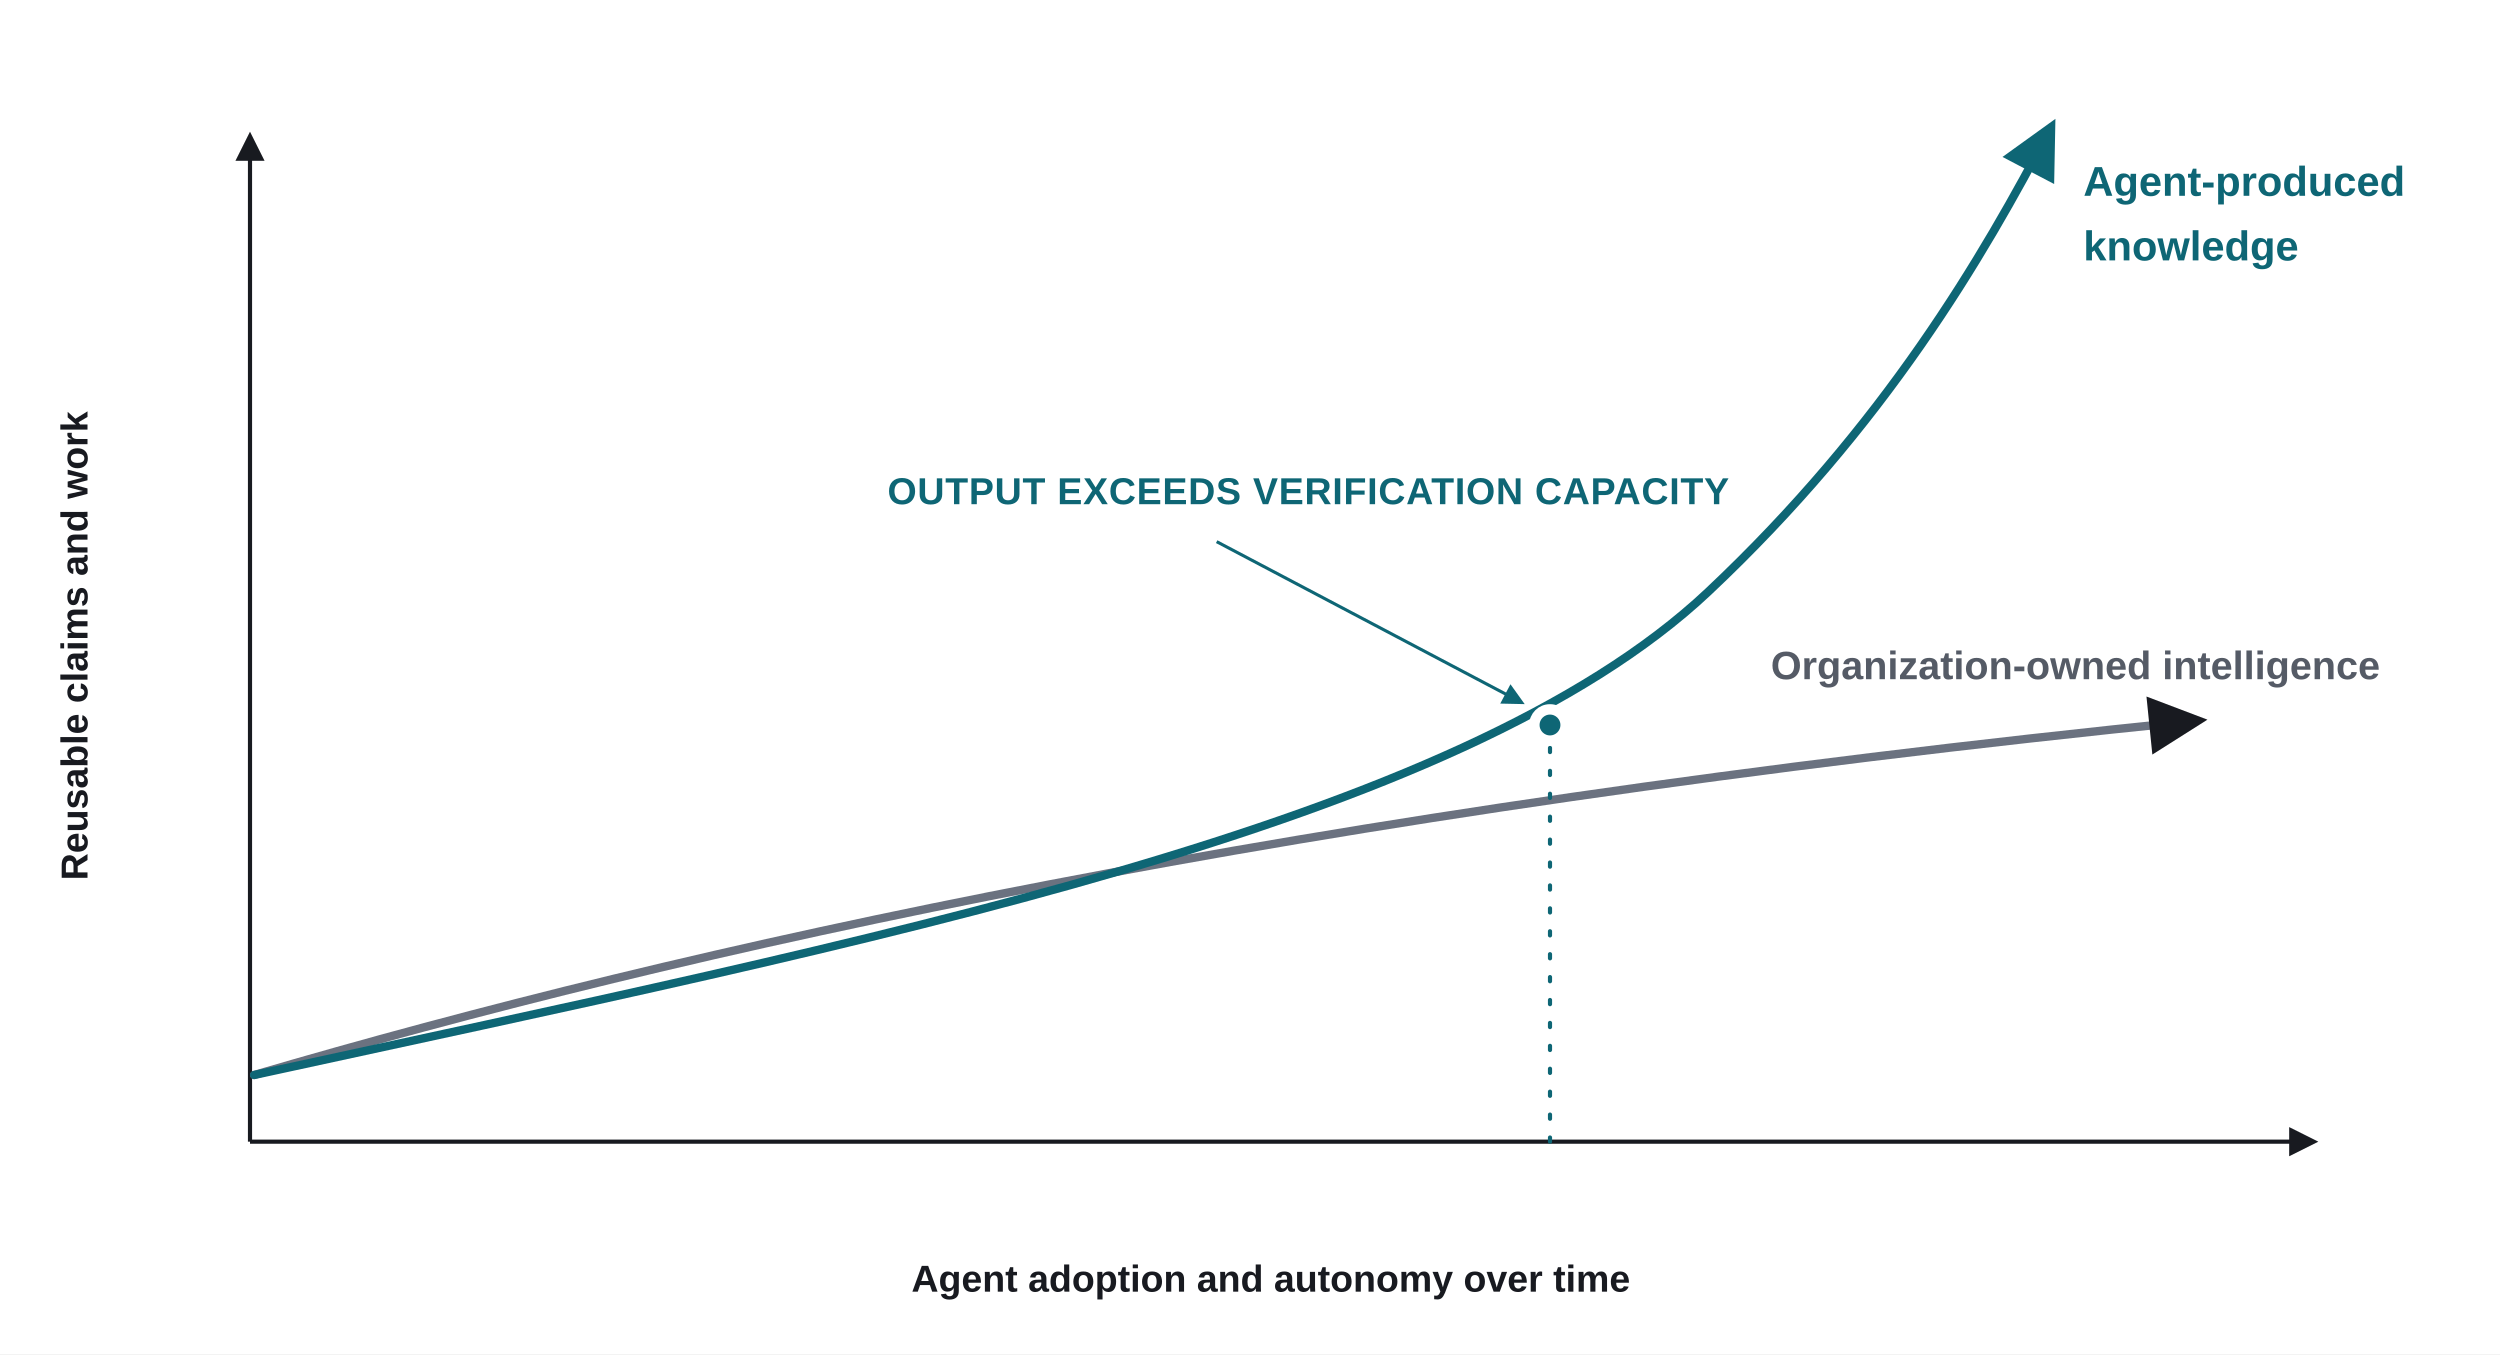
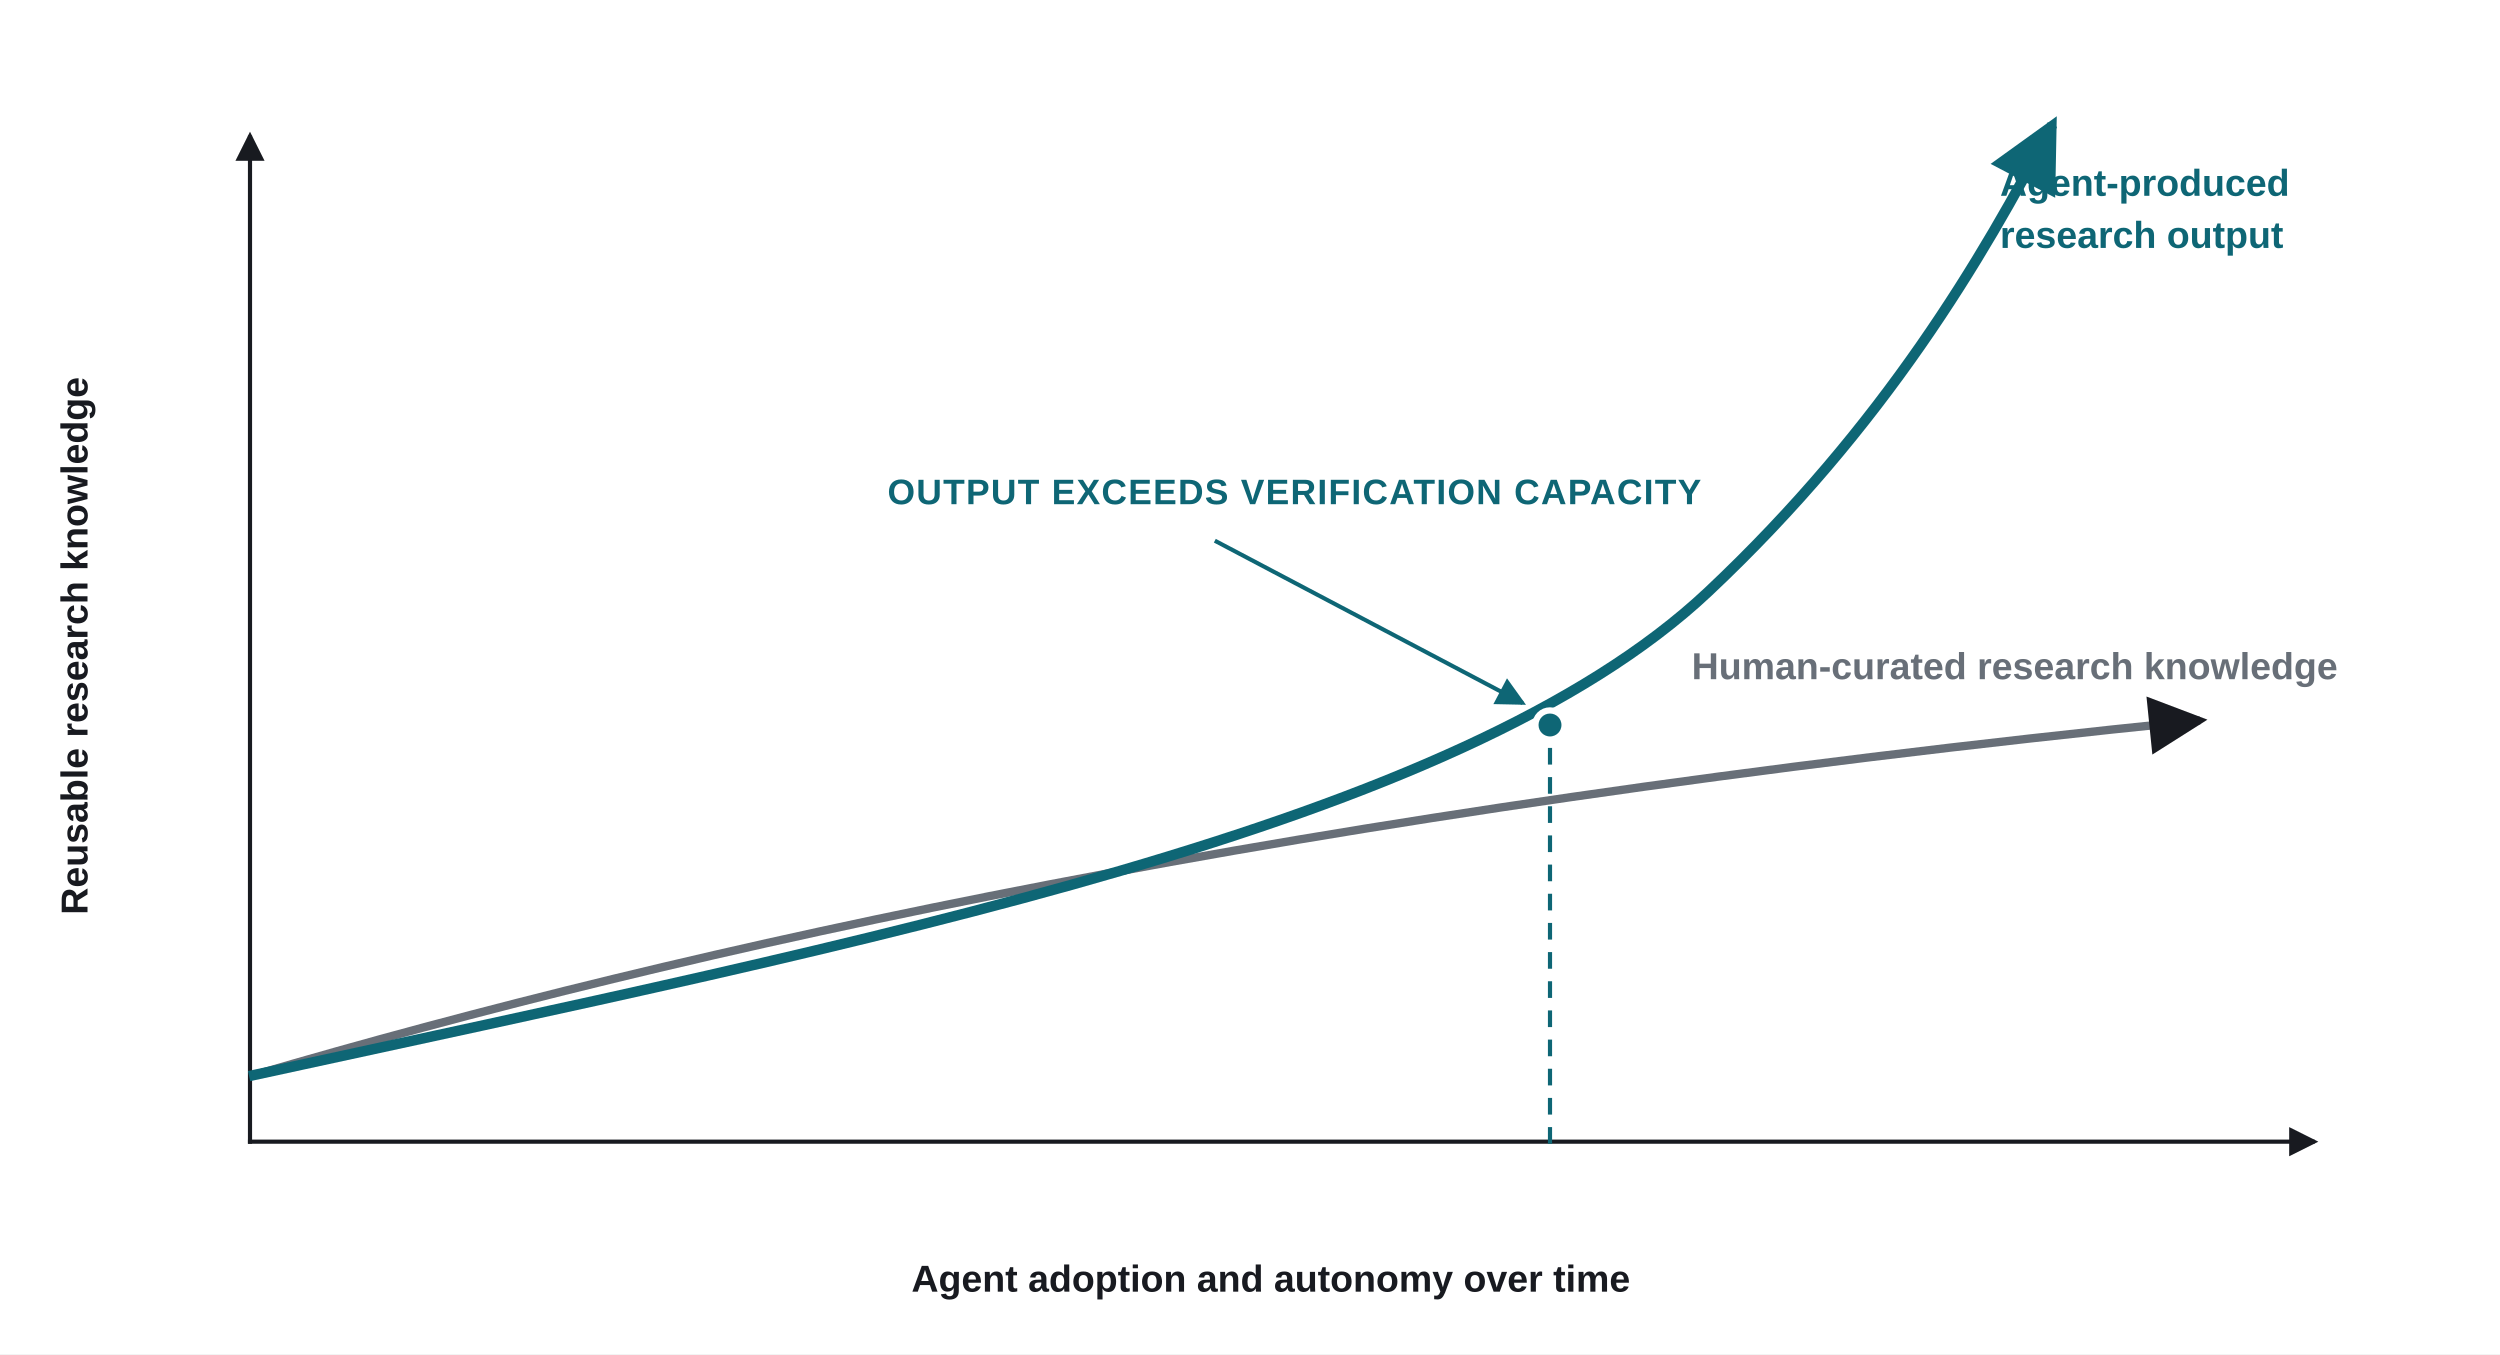
- <svg xmlns="http://www.w3.org/2000/svg" viewBox="0 0 1200 650" role="img" aria-labelledby="knowledge-title knowledge-desc">
+ <svg xmlns="http://www.w3.org/2000/svg" viewBox="0 0 1200 650" role="img" aria-labelledby="title description">
  <defs>
-     <marker id="axis-arrow" viewBox="0 0 10 10" refX="8" refY="5" markerWidth="7" markerHeight="7" orient="auto-start-reverse">
-       <path d="M0 0L10 5L0 10Z" fill="#181a20" />
+     <marker id="ink-arrow" viewBox="0 0 10 10" refX="8" refY="5" markerWidth="7" markerHeight="7" orient="auto-start-reverse">
+       <path d="M0 0L10 5L0 10Z" fill="#181A20" />
    </marker>
    <marker id="teal-arrow" viewBox="0 0 10 10" refX="8" refY="5" markerWidth="7" markerHeight="7" orient="auto-start-reverse">
-       <path d="M0 0L10 5L0 10Z" fill="#0e6675" />
+       <path d="M0 0L10 5L0 10Z" fill="#0E6675" />
    </marker>
  </defs>
-   <rect width="1200" height="650" fill="#fff" />
-   <g fill="none" stroke="#181a20" stroke-width="2">
-     <path d="M120 548V66" marker-end="url(#axis-arrow)" />
-     <path d="M120 548H1110" marker-end="url(#axis-arrow)" />
+   <rect width="1200" height="650" fill="#FFFFFF" />
+   <g fill="none" stroke-linecap="square">
+     <path d="M120 548V66" stroke="#181A20" stroke-width="2" marker-end="url(#ink-arrow)" />
+     <path d="M120 548H1110" stroke="#181A20" stroke-width="2" marker-end="url(#ink-arrow)" />
+     <path d="M122 516C330 455 620 390 1054 346" stroke="#686F78" stroke-width="4" marker-end="url(#ink-arrow)" />
+     <path d="M122 516C420 451 700 397 820 284C905 204 952 123 984 62" stroke="#0E6675" stroke-width="5" marker-end="url(#teal-arrow)" />
+     <path d="M744 548V348" stroke="#0E6675" stroke-width="2" stroke-dasharray="6 8" />
+     <path d="M584 260L730 337" stroke="#0E6675" stroke-width="2" marker-end="url(#teal-arrow)" />
  </g>
-   <path d="M122 516C330 455 620 390 1054 346" fill="none" stroke="#6b7280" stroke-width="4" stroke-linecap="round" marker-end="url(#axis-arrow)" />
-   <path d="M122 516C420 451 700 397 820 284C905 204 952 123 984 62" fill="none" stroke="#0e6675" stroke-width="4" stroke-linecap="round" marker-end="url(#teal-arrow)" />
-   <path d="M744 548V348" fill="none" stroke="#0e6675" stroke-width="2" stroke-dasharray="2 9" stroke-linecap="round" />
-   <circle cx="744" cy="348" r="7.5" fill="#0e6675" stroke="#fff" stroke-width="5" />
-   <path d="M584 260L730 337" fill="none" stroke="#0e6675" stroke-width="1.5" marker-end="url(#teal-arrow)" />
-   <g font-family="DM Sans, Arial, sans-serif">
-     <text x="426" y="242" fill="#0e6675" font-size="18" font-weight="700" letter-spacing=".02em">OUTPUT EXCEEDS VERIFICATION CAPACITY</text>
-     <text x="1000" y="94" fill="#0e6675" font-size="20" font-weight="700">
-       <tspan x="1000" dy="0">Agent-produced</tspan>
-       <tspan x="1000" dy="31">knowledge</tspan>
-     </text>
-     <text x="850" y="326" fill="#555b66" font-size="19" font-weight="600">Organization-owned intelligence</text>
-     <text x="610" y="620" text-anchor="middle" fill="#181a20" font-size="18" font-weight="600">Agent adoption and autonomy over time</text>
-     <text x="42" y="310" text-anchor="middle" transform="rotate(-90 42 310)" fill="#181a20" font-size="18" font-weight="600">Reusable claims and work</text>
+   <circle cx="744" cy="348" r="7" fill="#0E6675" stroke="#FFFFFF" stroke-width="3" />
+   <g font-family="Arial, Helvetica, sans-serif">
+     <text x="426" y="242" fill="#0E6675" font-size="17" font-weight="700" letter-spacing=".6">OUTPUT EXCEEDS VERIFICATION CAPACITY</text>
+     <text x="960" y="94" fill="#0E6675" font-size="18" font-weight="700">Agent-produced</text>
+     <text x="960" y="119" fill="#0E6675" font-size="18" font-weight="700">research output</text>
+     <text x="812" y="326" fill="#686F78" font-size="18" font-weight="600">Human-curated research knowledge</text>
+     <text x="610" y="620" fill="#181A20" font-size="18" font-weight="600" text-anchor="middle">Agent adoption and autonomy over time</text>
+     <text x="42" y="310" fill="#181A20" font-size="18" font-weight="600" text-anchor="middle" transform="rotate(-90 42 310)">Reusable research knowledge</text>
  </g>
</svg>
